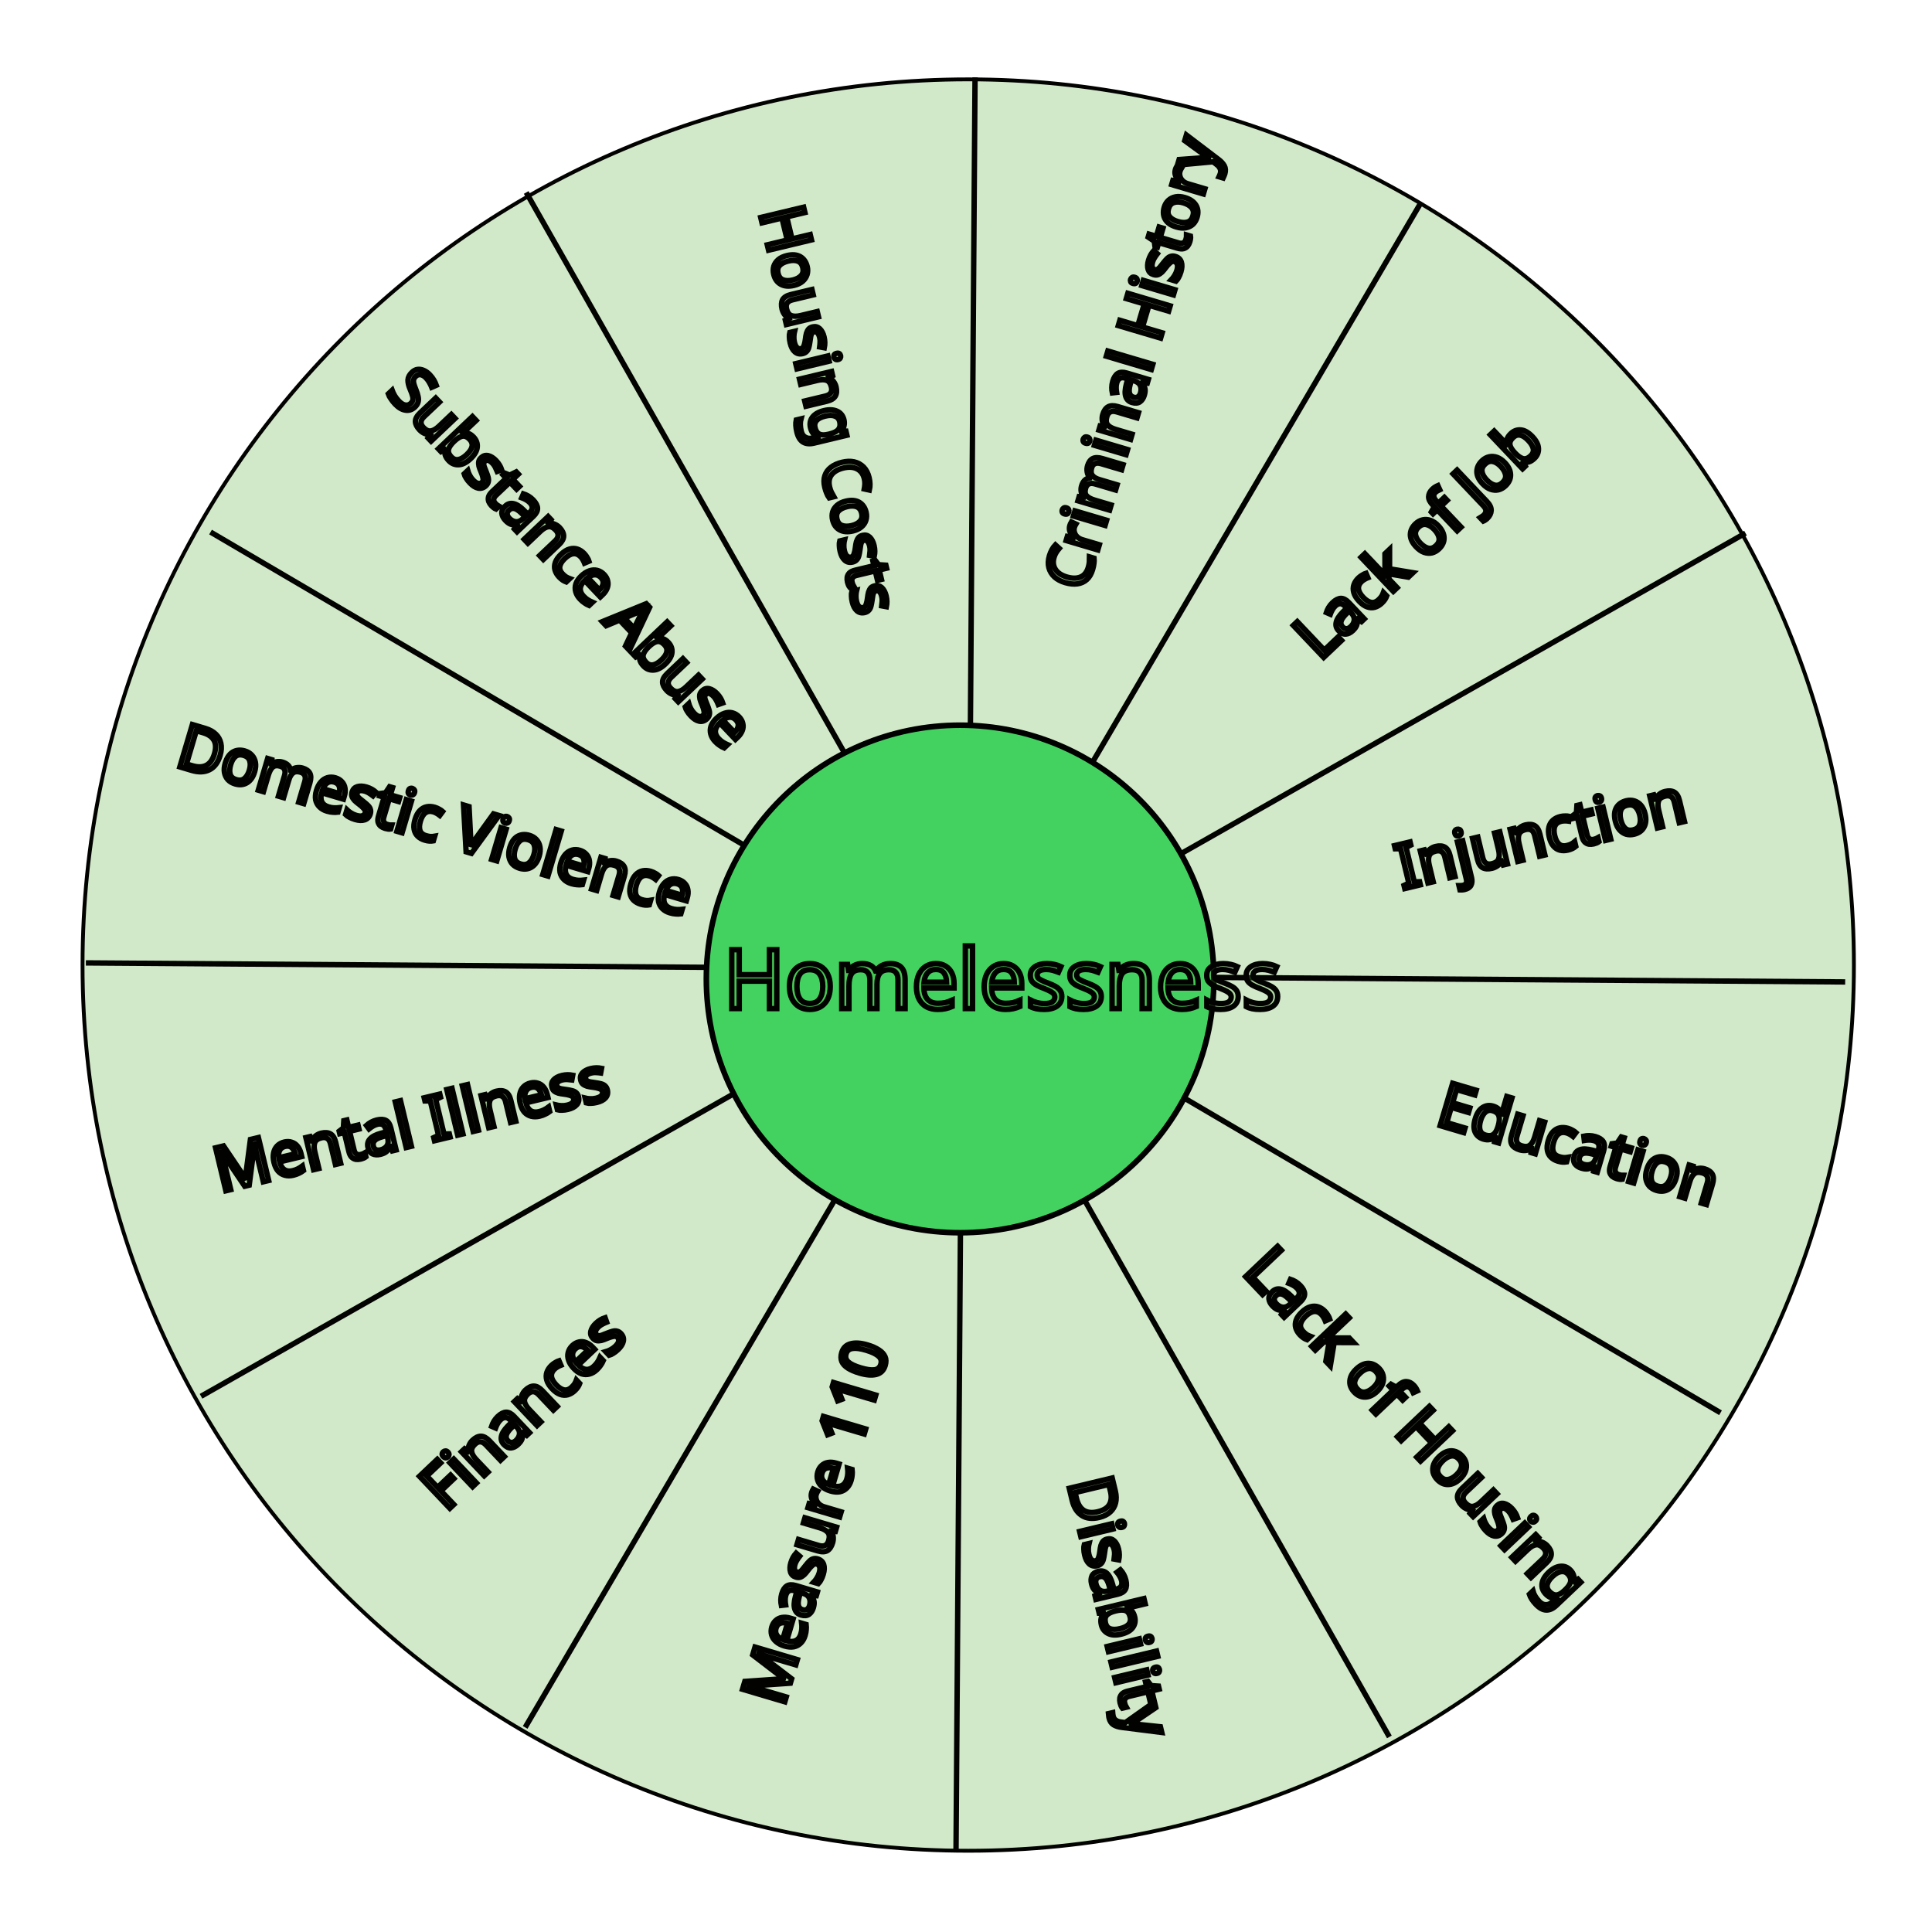
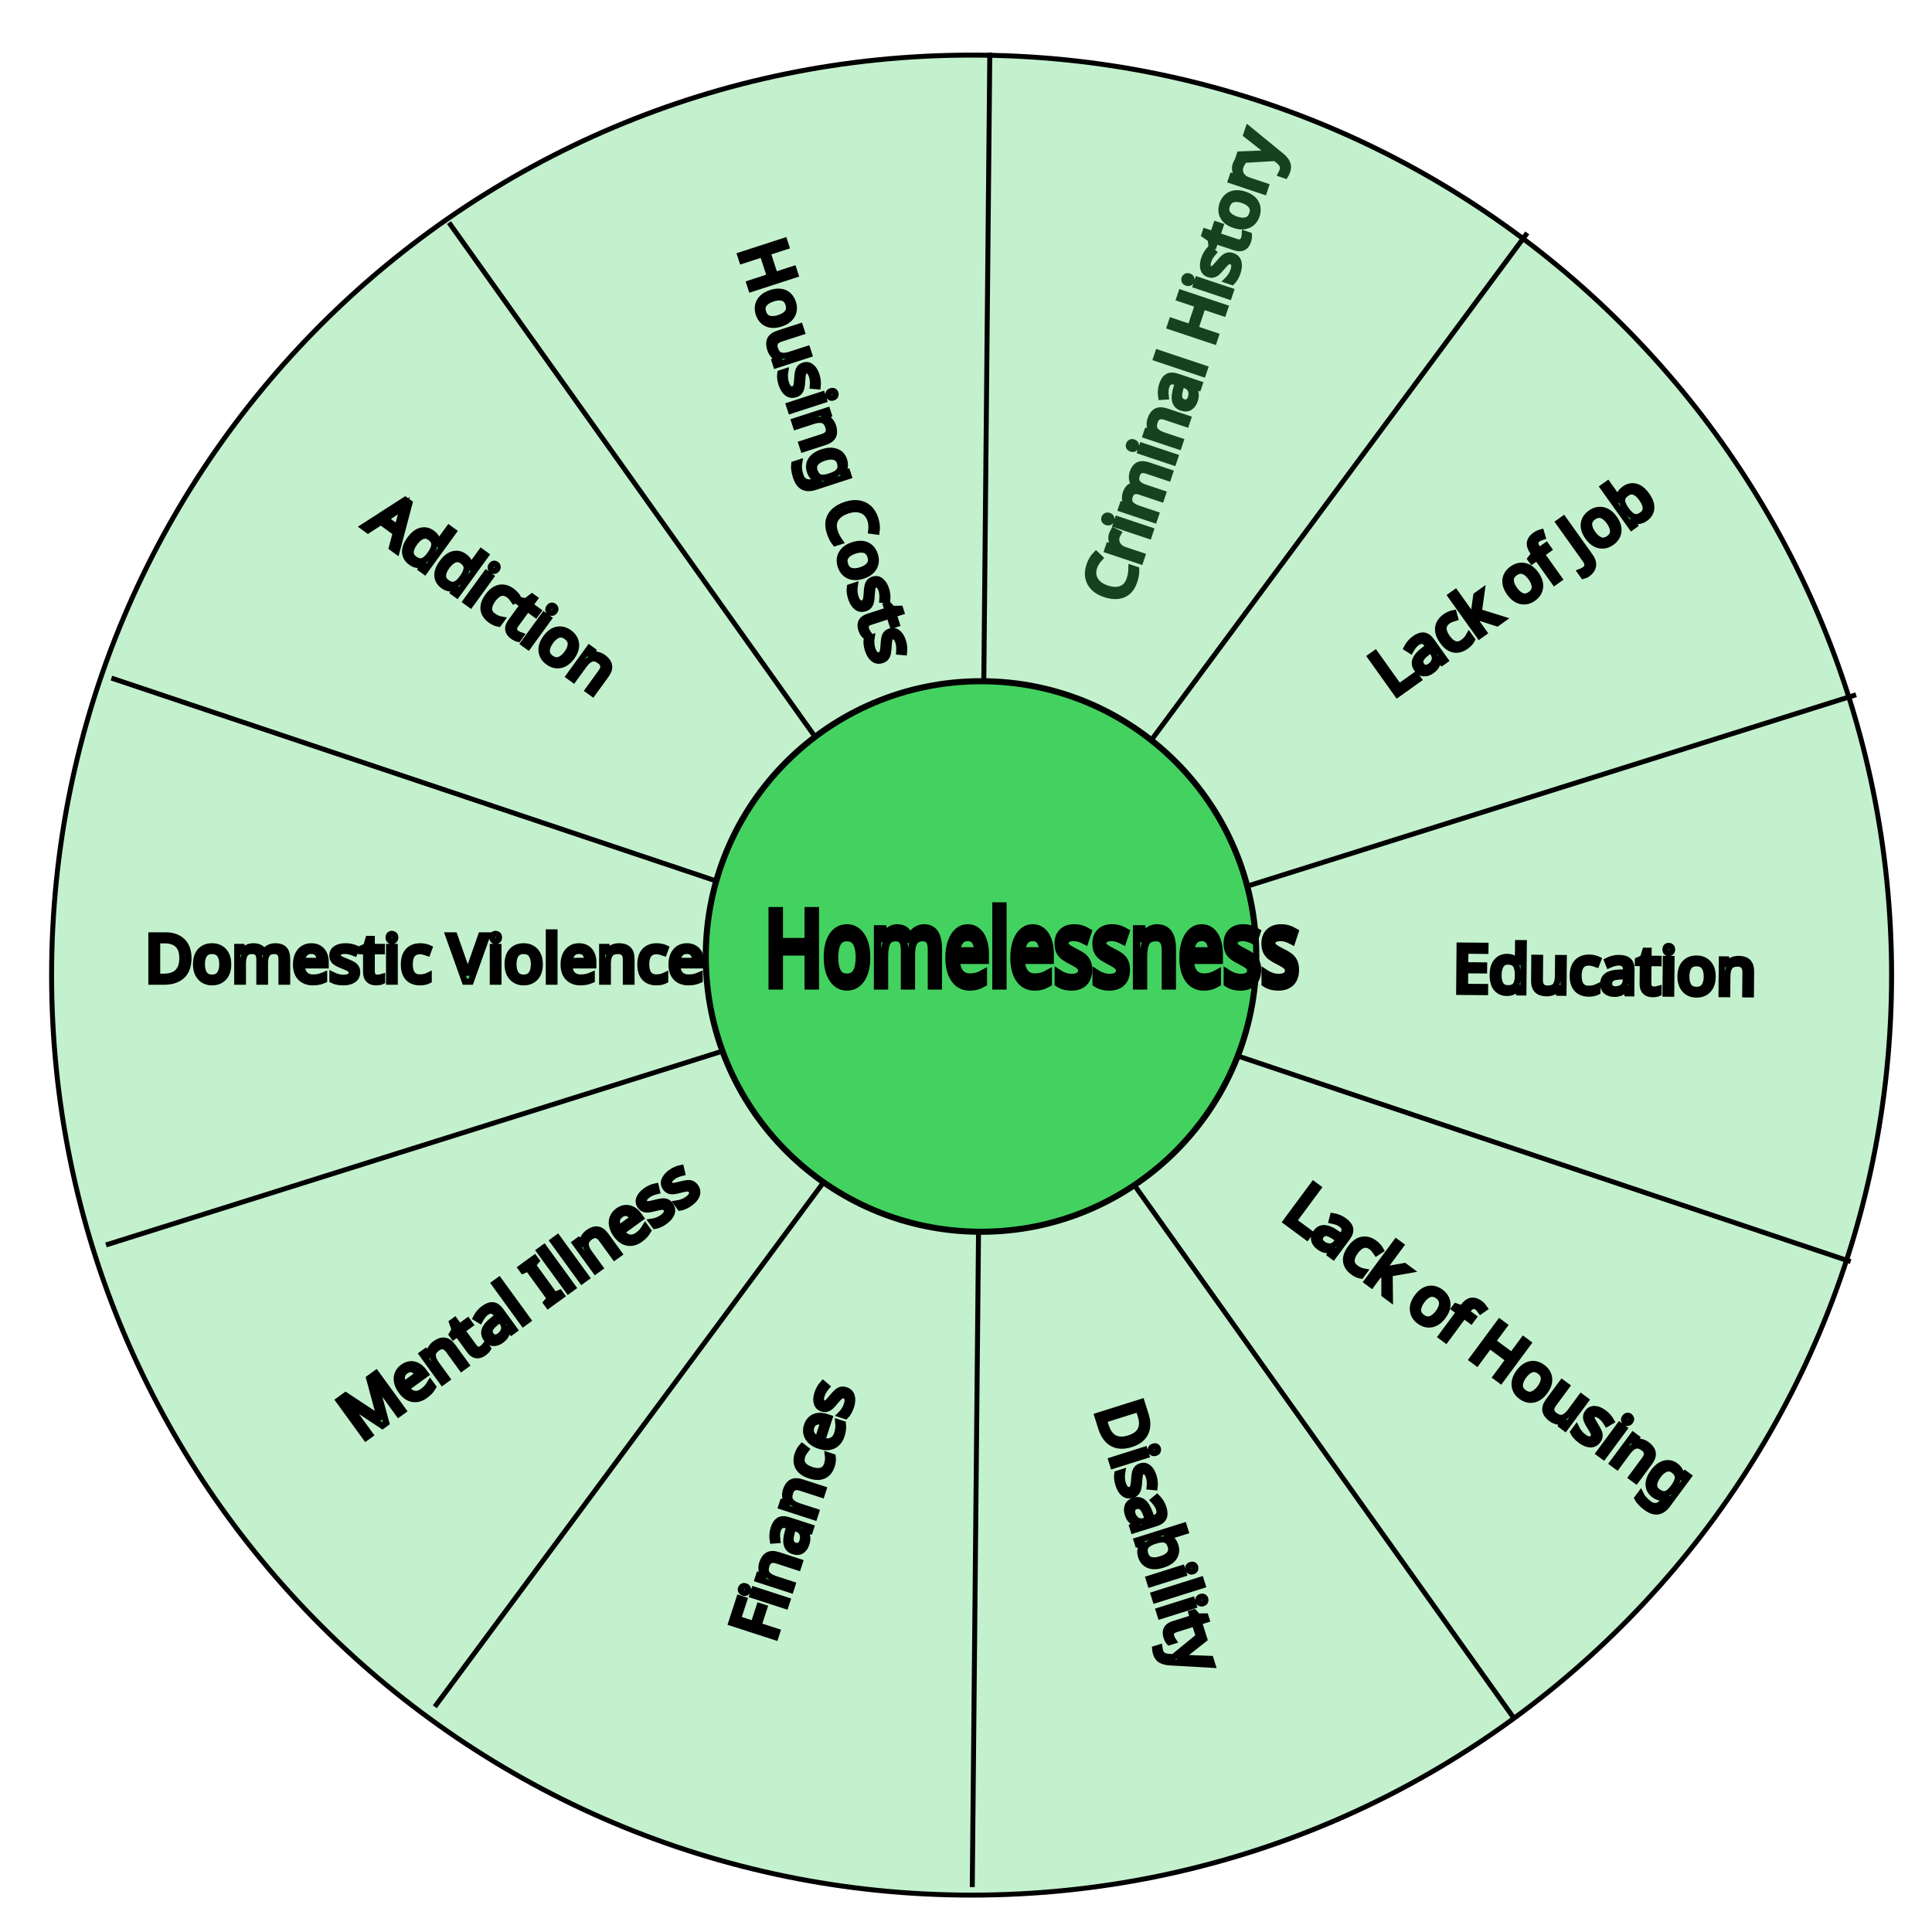
- <svg xmlns="http://www.w3.org/2000/svg" width="250" height="250" viewBox="0 0 250 250" version="1.1" id="svg1">
+ <svg xmlns="http://www.w3.org/2000/svg" width="210mm" height="210mm" viewBox="0 0 210 210" version="1.1" id="svg1">
  <defs id="defs1">
-     <rect x="-25.058" y="247.702" width="131.451" height="22.182" id="rect27" />
-     <rect x="15.61" y="7.805" width="81.335" height="34.917" id="rect13" />
+     <rect x="-216.146" y="818.474" width="334.306" height="85.018" id="rect30" />
+     <rect x="677.258" y="867.467" width="340.07" height="54.757" id="rect20" />
+     <rect x="314.133" y="355.921" width="174.358" height="69.167" id="rect19" />
+     <rect x="318.456" y="378.976" width="162.83" height="56.198" id="rect1" />
+     <rect x="677.258" y="867.467" width="340.07" height="54.757" id="rect21" />
+     <rect x="677.258" y="867.467" width="340.07" height="54.757" id="rect22" />
+     <rect x="677.258" y="867.467" width="340.07" height="54.757" id="rect23" />
+     <rect x="677.258" y="867.467" width="340.07" height="54.757" id="rect24" />
+     <rect x="677.258" y="867.467" width="340.07" height="54.757" id="rect25" />
+     <rect x="677.258" y="867.467" width="340.07" height="54.757" id="rect26" />
+     <rect x="677.258" y="867.467" width="340.07" height="54.757" id="rect27" />
+     <rect x="677.258" y="867.467" width="340.07" height="54.757" id="rect28" />
+     <rect x="677.258" y="867.467" width="340.07" height="54.757" id="rect29" />
+     <rect x="-216.146" y="818.474" width="334.306" height="85.018" id="rect31" />
+     <rect x="-216.146" y="818.474" width="334.306" height="85.018" id="rect32" />
+     <rect x="-216.146" y="818.474" width="334.306" height="85.018" id="rect33" />
+     <rect x="-216.146" y="818.474" width="334.306" height="85.018" id="rect34" />
  </defs>
  <g id="layer1">
-     <circle style="fill:#4faa2c;stroke:#020201;stroke-width:0.498;fill-opacity:0.256;stroke-dasharray:none" id="path1" cx="125.289" cy="124.878" r="114.608" />
-     <path style="fill:#4faa2c;fill-opacity:0.256;stroke:#020201;stroke-width:0.7;stroke-dasharray:none" d="M 125.35,124.997 126.17,10.003" id="path2" />
-     <path style="fill:#4faa2c;fill-opacity:0.256;stroke:#020201;stroke-width:0.7;stroke-dasharray:none" d="M 125.712,125.315 183.919,26.136" id="path3" />
-     <path style="fill:#4faa2c;fill-opacity:0.256;stroke:#020201;stroke-width:0.7;stroke-dasharray:none" d="M 125.866,125.771 225.865,68.984" id="path4" />
-     <path style="fill:#4faa2c;fill-opacity:0.256;stroke:#020201;stroke-width:0.7;stroke-dasharray:none" d="m 123.772,126.243 114.995,0.82" id="path5" />
-     <path style="fill:#4faa2c;fill-opacity:0.256;stroke:#020201;stroke-width:0.7;stroke-dasharray:none" d="m 123.455,124.604 99.178,58.208" id="path6" />
-     <path style="fill:#4faa2c;fill-opacity:0.256;stroke:#020201;stroke-width:0.7;stroke-dasharray:none" d="m 122.999,124.759 56.787,99.999" id="path7" />
-     <path style="fill:#4faa2c;fill-opacity:0.256;stroke:#020201;stroke-width:0.7;stroke-dasharray:none" d="m 124.527,124.665 -0.82,114.995" id="path8" />
-     <path style="fill:#4faa2c;fill-opacity:0.256;stroke:#020201;stroke-width:0.7;stroke-dasharray:none" d="M 126.165,124.347 67.957,223.526" id="path9" />
-     <path style="fill:#4faa2c;fill-opacity:0.256;stroke:#020201;stroke-width:0.7;stroke-dasharray:none" d="M 126.011,123.892 26.012,180.679" id="path10" />
-     <path style="fill:#4faa2c;fill-opacity:0.256;stroke:#020201;stroke-width:0.7;stroke-dasharray:none" d="M 126.105,125.42 11.11,124.6" id="path11" />
-     <path style="fill:#4faa2c;fill-opacity:0.256;stroke:#020201;stroke-width:0.7;stroke-dasharray:none" d="M 126.422,127.058 27.244,68.85" id="path12" />
-     <path style="fill:#4faa2c;fill-opacity:0.256;stroke:#020201;stroke-width:0.7;stroke-dasharray:none" d="M 124.878,124.903 68.091,24.905" id="path13" />
+     <text xml:space="preserve" transform="matrix(0.08392865,-0.2509189,0.2509189,0.08392865,-158.0118,160.968)" id="text20" style="font-style:normal;font-variant:normal;font-weight:300;font-stretch:normal;font-size:26.667px;font-family:Calibri;-inkscape-font-specification:'Calibri, Light';font-variant-ligatures:normal;font-variant-caps:normal;font-variant-numeric:normal;font-variant-east-asian:normal;white-space:pre;shape-inside:url(#rect20);mix-blend-mode:normal;fill:#000001;fill-opacity:1;fill-rule:nonzero;stroke:#020201;stroke-width:2.498;stroke-dasharray:none;stroke-opacity:1">
+       <tspan x="677.258" y="890.8" id="tspan1">Criminal History</tspan>
+     </text>
+     <circle style="fill:#44d35f;fill-opacity:0.315;stroke:#000000;stroke-width:0.538;stroke-dasharray:none" id="path14" cx="105.608" cy="105.99" r="100" />
+     <path style="fill:#dbd35f;fill-opacity:0.315;stroke:#000000;stroke-width:0.538;stroke-dasharray:none" d="M 107.588,5.719 105.682,205.117" id="path15" />
+     <path style="fill:#dbd35f;fill-opacity:0.315;stroke:#000000;stroke-width:0.538;stroke-dasharray:none" d="M 166.007,25.32 47.262,185.516" id="path16" />
+     <path style="fill:#dbd35f;fill-opacity:0.315;stroke:#000000;stroke-width:0.538;stroke-dasharray:none" d="M 201.749,75.516 11.521,135.32" id="path17" />
+     <path style="fill:#dbd35f;fill-opacity:0.315;stroke:#000000;stroke-width:0.538;stroke-dasharray:none" d="M 201.16,137.133 12.11,73.703" id="path18" />
+     <path style="fill:#dbd35f;fill-opacity:0.315;stroke:#000000;stroke-width:0.538;stroke-dasharray:none" d="M 164.465,186.636 48.804,24.199" id="path19" />
+     <text xml:space="preserve" transform="matrix(0.2153862,-0.1536657,0.1536657,0.2153862,-131.428,-11.91287)" id="text21" style="font-style:normal;font-variant:normal;font-weight:300;font-stretch:normal;font-size:26.667px;font-family:Calibri;-inkscape-font-specification:'Calibri, Light';font-variant-ligatures:normal;font-variant-caps:normal;font-variant-numeric:normal;font-variant-east-asian:normal;white-space:pre;shape-inside:url(#rect21);mix-blend-mode:normal;fill:#43d260;fill-opacity:1;fill-rule:nonzero;stroke:#000000;stroke-width:2.498;stroke-dasharray:none">
+       <tspan x="677.258" y="890.8" id="tspan2">Lack of Job</tspan>
+     </text>
+     <text xml:space="preserve" transform="matrix(0.2645735,0.00228267,-0.00228267,0.2645735,-19.23046,-129.4188)" id="text22" style="font-style:normal;font-variant:normal;font-weight:300;font-stretch:normal;font-size:26.667px;font-family:Calibri;-inkscape-font-specification:'Calibri, Light';font-variant-ligatures:normal;font-variant-caps:normal;font-variant-numeric:normal;font-variant-east-asian:normal;white-space:pre;shape-inside:url(#rect22);mix-blend-mode:normal;fill:#43d260;fill-opacity:1;fill-rule:nonzero;stroke:#000000;stroke-width:2.498;stroke-dasharray:none">
+       <tspan x="677.258" y="890.8" id="tspan3">Education</tspan>
+     </text>
+     <text xml:space="preserve" transform="matrix(0.2127027,0.1573591,-0.1573591,0.2127027,135.3442,-163.6722)" id="text23" style="font-style:normal;font-variant:normal;font-weight:300;font-stretch:normal;font-size:26.667px;font-family:Calibri;-inkscape-font-specification:'Calibri, Light';font-variant-ligatures:normal;font-variant-caps:normal;font-variant-numeric:normal;font-variant-east-asian:normal;white-space:pre;shape-inside:url(#rect23);mix-blend-mode:normal;fill:#43d260;fill-opacity:1;fill-rule:nonzero;stroke:#000000;stroke-width:2.498;stroke-dasharray:none">
+       <tspan x="677.258" y="890.8" id="tspan4">Lack of Housing</tspan>
+     </text>
+     <text xml:space="preserve" transform="matrix(0.07958675,0.2523297,-0.2523297,0.07958675,289.9487,-88.54773)" id="text24" style="font-style:normal;font-variant:normal;font-weight:300;font-stretch:normal;font-size:26.667px;font-family:Calibri;-inkscape-font-specification:'Calibri, Light';font-variant-ligatures:normal;font-variant-caps:normal;font-variant-numeric:normal;font-variant-east-asian:normal;white-space:pre;shape-inside:url(#rect24);mix-blend-mode:normal;fill:#43d260;fill-opacity:1;fill-rule:nonzero;stroke:#000000;stroke-width:2.498;stroke-dasharray:none">
+       <tspan x="677.258" y="890.8" id="tspan5">Disability</tspan>
+     </text>
+     <text xml:space="preserve" transform="matrix(0.08176074,0.2516337,-0.2516337,0.08176074,309.7551,12.64964)" id="text29" style="font-style:normal;font-variant:normal;font-weight:300;font-stretch:normal;font-size:26.667px;font-family:Calibri;-inkscape-font-specification:'Calibri, Light';font-variant-ligatures:normal;font-variant-caps:normal;font-variant-numeric:normal;font-variant-east-asian:normal;white-space:pre;shape-inside:url(#rect30);fill:#43d260;fill-opacity:1;fill-rule:nonzero;stroke:#000000;stroke-width:2.498;stroke-dasharray:none">
+       <tspan x="-216.146" y="841.808" id="tspan6">Housing Costs</tspan>
+     </text>
+     <text xml:space="preserve" transform="matrix(0.2140524,0.1555182,-0.1555182,0.2140524,216.6644,-89.31065)" id="text31" style="font-style:normal;font-variant:normal;font-weight:300;font-stretch:normal;font-size:26.667px;font-family:Calibri;-inkscape-font-specification:'Calibri, Light';font-variant-ligatures:normal;font-variant-caps:normal;font-variant-numeric:normal;font-variant-east-asian:normal;white-space:pre;shape-inside:url(#rect31);fill:#43d260;fill-opacity:1;fill-rule:nonzero;stroke:#000000;stroke-width:2.498;stroke-dasharray:none">
+       <tspan x="-216.146" y="841.808" id="tspan7">Addiction</tspan>
+     </text>
+     <text xml:space="preserve" transform="matrix(0.2645833,0,0,0.2645833,72.95502,-116.0226)" id="text32" style="font-style:normal;font-variant:normal;font-weight:300;font-stretch:normal;font-size:26.667px;font-family:Calibri;-inkscape-font-specification:'Calibri, Light';font-variant-ligatures:normal;font-variant-caps:normal;font-variant-numeric:normal;font-variant-east-asian:normal;white-space:pre;shape-inside:url(#rect32);fill:#43d260;fill-opacity:1;fill-rule:nonzero;stroke:#000000;stroke-width:2.498;stroke-dasharray:none">
+       <tspan x="-216.146" y="841.808" id="tspan8">Domestic Violence</tspan>
+     </text>
+     <text xml:space="preserve" transform="matrix(0.2140524,-0.1555182,0.1555182,0.2140524,-45.43573,-57.11223)" id="text33" style="font-style:normal;font-variant:normal;font-weight:300;font-stretch:normal;font-size:26.667px;font-family:Calibri;-inkscape-font-specification:'Calibri, Light';font-variant-ligatures:normal;font-variant-caps:normal;font-variant-numeric:normal;font-variant-east-asian:normal;white-space:pre;shape-inside:url(#rect33);fill:#43d260;fill-opacity:1;fill-rule:nonzero;stroke:#000000;stroke-width:2.498;stroke-dasharray:none">
+       <tspan x="-216.146" y="841.808" id="tspan9">Mental Illness</tspan>
+     </text>
+     <text xml:space="preserve" transform="matrix(0.08176074,-0.2516337,0.2516337,0.08176074,-110.0829,55.39004)" id="text34" style="font-style:normal;font-variant:normal;font-weight:300;font-stretch:normal;font-size:26.667px;font-family:Calibri;-inkscape-font-specification:'Calibri, Light';font-variant-ligatures:normal;font-variant-caps:normal;font-variant-numeric:normal;font-variant-east-asian:normal;white-space:pre;shape-inside:url(#rect34);fill:#43d260;fill-opacity:1;fill-rule:nonzero;stroke:#000000;stroke-width:2.498;stroke-dasharray:none">
+       <tspan x="-216.146" y="841.808" id="tspan10">Finances</tspan>
+     </text>
  </g>
-   <g id="layer2">
-     <text xml:space="preserve" style="font-style:normal;font-variant:normal;font-weight:300;font-stretch:normal;font-size:8px;font-family:Calibri;-inkscape-font-specification:'Calibri, Light';font-variant-ligatures:normal;font-variant-caps:normal;font-variant-numeric:normal;font-variant-east-asian:normal;fill:#4faa2c;fill-opacity:0.256;stroke:#020201;stroke-width:0.698;stroke-dasharray:none" x="64.957" y="179.593" id="text14" transform="rotate(-43.48173)">
-       <tspan x="64.957" y="179.593" id="tspan15" style="font-style:normal;font-variant:normal;font-weight:300;font-stretch:normal;font-size:8px;font-family:Calibri;-inkscape-font-specification:'Calibri, Light';font-variant-ligatures:normal;font-variant-caps:normal;font-variant-numeric:normal;font-variant-east-asian:normal">Lack of Job</tspan>
-     </text>
-     <text xml:space="preserve" style="font-style:normal;font-variant:normal;font-weight:300;font-stretch:normal;font-size:8px;font-family:Calibri;-inkscape-font-specification:'Calibri, Light';font-variant-ligatures:normal;font-variant-caps:normal;font-variant-numeric:normal;font-variant-east-asian:normal;fill:#4faa2c;fill-opacity:0.256;stroke:#020201;stroke-width:0.698;stroke-dasharray:none" x="149.648" y="154.195" id="text16" transform="rotate(-13.48173)">
-       <tspan x="149.648" y="154.195" id="tspan16" style="font-style:normal;font-variant:normal;font-weight:300;font-stretch:normal;font-size:8px;font-family:Calibri;-inkscape-font-specification:'Calibri, Light';font-variant-ligatures:normal;font-variant-caps:normal;font-variant-numeric:normal;font-variant-east-asian:normal">Injunction</tspan>
-     </text>
-     <text xml:space="preserve" style="font-style:normal;font-variant:normal;font-weight:300;font-stretch:normal;font-size:8px;font-family:Calibri;-inkscape-font-specification:'Calibri, Light';font-variant-ligatures:normal;font-variant-caps:normal;font-variant-numeric:normal;font-variant-east-asian:normal;fill:#4faa2c;fill-opacity:0.256;stroke:#020201;stroke-width:0.698;stroke-dasharray:none" x="219.291" y="86.666" id="text17" transform="rotate(16.51827)">
-       <tspan x="219.291" y="86.666" id="tspan17" style="font-style:normal;font-variant:normal;font-weight:300;font-stretch:normal;font-size:8px;font-family:Calibri;-inkscape-font-specification:'Calibri, Light';font-variant-ligatures:normal;font-variant-caps:normal;font-variant-numeric:normal;font-variant-east-asian:normal">Education</tspan>
-     </text>
-     <text xml:space="preserve" style="font-style:normal;font-variant:normal;font-weight:300;font-stretch:normal;font-size:8px;font-family:Calibri;-inkscape-font-specification:'Calibri, Light';font-variant-ligatures:normal;font-variant-caps:normal;font-variant-numeric:normal;font-variant-east-asian:normal;fill:#4faa2c;fill-opacity:0.256;stroke:#020201;stroke-width:0.698;stroke-dasharray:none" x="229.994" y="-3.27" id="text18" transform="rotate(46.51827)">
-       <tspan x="229.994" y="-3.27" id="tspan18" style="font-style:normal;font-variant:normal;font-weight:300;font-stretch:normal;font-size:8px;font-family:Calibri;-inkscape-font-specification:'Calibri, Light';font-variant-ligatures:normal;font-variant-caps:normal;font-variant-numeric:normal;font-variant-east-asian:normal">Lack of Housing</tspan>
-     </text>
-     <text xml:space="preserve" style="font-style:normal;font-variant:normal;font-weight:300;font-stretch:normal;font-size:8px;font-family:Calibri;-inkscape-font-specification:'Calibri, Light';font-variant-ligatures:normal;font-variant-caps:normal;font-variant-numeric:normal;font-variant-east-asian:normal;fill:#4faa2c;fill-opacity:0.256;stroke:#020201;stroke-width:0.698;stroke-dasharray:none" x="218.75" y="-89.648" id="text19" transform="rotate(76.51827)">
-       <tspan x="218.75" y="-89.648" id="tspan19" style="font-style:normal;font-variant:normal;font-weight:300;font-stretch:normal;font-size:8px;font-family:Calibri;-inkscape-font-specification:'Calibri, Light';font-variant-ligatures:normal;font-variant-caps:normal;font-variant-numeric:normal;font-variant-east-asian:normal">Disability</tspan>
-     </text>
-     <text xml:space="preserve" style="font-style:normal;font-variant:normal;font-weight:300;font-stretch:normal;font-size:8px;font-family:Calibri;-inkscape-font-specification:'Calibri, Light';font-variant-ligatures:normal;font-variant-caps:normal;font-variant-numeric:normal;font-variant-east-asian:normal;fill:#4faa2c;fill-opacity:0.256;stroke:#020201;stroke-width:0.698;stroke-dasharray:none" x="-33.58" y="156.432" id="text20" transform="rotate(-73.48173)">
-       <tspan x="-33.58" y="156.432" id="tspan20" style="font-style:normal;font-variant:normal;font-weight:300;font-stretch:normal;font-size:8px;font-family:Calibri;-inkscape-font-specification:'Calibri, Light';font-variant-ligatures:normal;font-variant-caps:normal;font-variant-numeric:normal;font-variant-east-asian:normal">Criminal History</tspan>
-     </text>
-     <text xml:space="preserve" style="font-style:normal;font-variant:normal;font-weight:300;font-stretch:normal;font-size:8px;font-family:Calibri;-inkscape-font-specification:'Calibri, Light';font-variant-ligatures:normal;font-variant-caps:normal;font-variant-numeric:normal;font-variant-east-asian:normal;fill:#4faa2c;fill-opacity:0.256;stroke:#020201;stroke-width:0.698;stroke-dasharray:none" x="49.743" y="88.53" id="text21" transform="rotate(16.51827)">
-       <tspan x="49.743" y="88.53" id="tspan21" style="font-style:normal;font-variant:normal;font-weight:300;font-stretch:normal;font-size:8px;font-family:Calibri;-inkscape-font-specification:'Calibri, Light';font-variant-ligatures:normal;font-variant-caps:normal;font-variant-numeric:normal;font-variant-east-asian:normal">Domestic Violence</tspan>
-     </text>
-     <text xml:space="preserve" style="font-weight:300;font-size:8px;font-family:Calibri;-inkscape-font-specification:'Calibri, Light';fill:#4faa2c;fill-opacity:0.256;stroke:#020201;stroke-width:0.698;stroke-dasharray:none;font-style:normal;font-stretch:normal;font-variant:normal;font-variant-ligatures:normal;font-variant-caps:normal;font-variant-numeric:normal;font-variant-east-asian:normal" x="71.153" y="-1.19" id="text22" transform="rotate(46.51827)">
-       <tspan x="71.153" y="-1.19" id="tspan22" style="font-style:normal;font-variant:normal;font-weight:300;font-stretch:normal;font-size:8px;font-family:Calibri;-inkscape-font-specification:'Calibri, Light';font-variant-ligatures:normal;font-variant-caps:normal;font-variant-numeric:normal;font-variant-east-asian:normal">Substance Abuse</tspan>
-     </text>
-     <text xml:space="preserve" style="font-weight:300;font-size:8px;font-family:Calibri;-inkscape-font-specification:'Calibri, Light';fill:#4faa2c;fill-opacity:0.256;stroke:#020201;stroke-width:0.698;stroke-dasharray:none;font-style:normal;font-stretch:normal;font-variant:normal;font-variant-ligatures:normal;font-variant-caps:normal;font-variant-numeric:normal;font-variant-east-asian:normal" x="49.532" y="-89.16" id="text23" transform="rotate(76.51827)">
-       <tspan x="49.532" y="-89.16" id="tspan23" style="font-style:normal;font-variant:normal;font-weight:300;font-stretch:normal;font-size:8px;font-family:Calibri;-inkscape-font-specification:'Calibri, Light';font-variant-ligatures:normal;font-variant-caps:normal;font-variant-numeric:normal;font-variant-east-asian:normal">Housing Costs</tspan>
-     </text>
-     <text xml:space="preserve" style="font-style:normal;font-variant:normal;font-weight:300;font-stretch:normal;font-size:8px;font-family:Calibri;-inkscape-font-specification:'Calibri, Light';font-variant-ligatures:normal;font-variant-caps:normal;font-variant-numeric:normal;font-variant-east-asian:normal;fill:#4faa2c;fill-opacity:0.256;stroke:#020201;stroke-width:0.698;stroke-dasharray:none" x="-8.285" y="156.659" id="text24" transform="rotate(-13.48173)">
-       <tspan x="-8.285" y="156.659" id="tspan24" style="font-style:normal;font-variant:normal;font-weight:300;font-stretch:normal;font-size:8px;font-family:Calibri;-inkscape-font-specification:'Calibri, Light';font-variant-ligatures:normal;font-variant-caps:normal;font-variant-numeric:normal;font-variant-east-asian:normal">Mental Illness</tspan>
-     </text>
-     <text xml:space="preserve" style="font-style:normal;font-variant:normal;font-weight:300;font-stretch:normal;font-size:8px;font-family:Calibri;-inkscape-font-specification:'Calibri, Light';font-variant-ligatures:normal;font-variant-caps:normal;font-variant-numeric:normal;font-variant-east-asian:normal;fill:#4faa2c;fill-opacity:0.256;stroke:#020201;stroke-width:0.698;stroke-dasharray:none" x="-92.85" y="181.677" id="text25" transform="rotate(-43.48173)">
-       <tspan x="-92.85" y="181.677" id="tspan25" style="font-style:normal;font-variant:normal;font-weight:300;font-stretch:normal;font-size:8px;font-family:Calibri;-inkscape-font-specification:'Calibri, Light';font-variant-ligatures:normal;font-variant-caps:normal;font-variant-numeric:normal;font-variant-east-asian:normal">Finances</tspan>
-     </text>
-     <text xml:space="preserve" style="font-weight:300;font-size:8px;font-family:Calibri;-inkscape-font-specification:'Calibri, Light';fill:#4faa2c;fill-opacity:0.256;stroke:#020201;stroke-width:0.698;stroke-dasharray:none;font-style:normal;font-stretch:normal;font-variant:normal;font-variant-ligatures:normal;font-variant-caps:normal;font-variant-numeric:normal;font-variant-east-asian:normal" x="-183.037" y="159.981" id="text26" transform="rotate(-73.48173)">
-       <tspan x="-183.037" y="159.981" id="tspan26" style="font-style:normal;font-variant:normal;font-weight:300;font-stretch:normal;font-size:8px;font-family:Calibri;-inkscape-font-specification:'Calibri, Light';font-variant-ligatures:normal;font-variant-caps:normal;font-variant-numeric:normal;font-variant-east-asian:normal">Measure 110</tspan>
-     </text>
-     <circle style="display:inline;mix-blend-mode:normal;fill:#43d260;fill-opacity:1;fill-rule:nonzero;stroke:#000000;stroke-width:0.725;stroke-dasharray:none" id="circle14" cx="124.237" cy="126.677" r="32.838" />
-     <text xml:space="preserve" id="text27" style="font-style:normal;font-variant:normal;font-weight:300;font-stretch:normal;font-size:10.667px;font-family:Calibri;-inkscape-font-specification:'Calibri, Light';font-variant-ligatures:normal;font-variant-caps:normal;font-variant-numeric:normal;font-variant-east-asian:normal;white-space:pre;shape-inside:url(#rect27);display:inline;fill:#4faa2c;fill-opacity:0.256;stroke:#020201;stroke-width:0.698;stroke-dasharray:none" transform="translate(118.7163,-126.5212)">
-       <tspan x="-25.059" y="257.036" id="tspan1">Homelessness</tspan>
+   <g id="layer3" style="display:inline;mix-blend-mode:normal">
+     <circle style="display:inline;opacity:1;mix-blend-mode:normal;fill:#43d260;fill-opacity:1;fill-rule:nonzero;stroke:#000000;stroke-width:0.661;stroke-dasharray:none" id="circle14" cx="106.635" cy="103.966" r="29.92" />
+     <text xml:space="preserve" transform="matrix(0.3219762,0,0,0.4167631,-18.04316,-51.0128)" id="text19" style="font-style:normal;font-variant:normal;font-weight:300;font-stretch:normal;font-size:26.667px;font-family:Calibri;-inkscape-font-specification:'Calibri, Light';font-variant-ligatures:normal;font-variant-caps:normal;font-variant-numeric:normal;font-variant-east-asian:normal;white-space:pre;shape-inside:url(#rect19);fill:#43d260;fill-opacity:1;fill-rule:nonzero;stroke:#000000;stroke-width:2.498;stroke-dasharray:none">
+       <tspan x="314.133" y="379.253" id="tspan11">Homelessness</tspan>
    </text>
  </g>
</svg>
